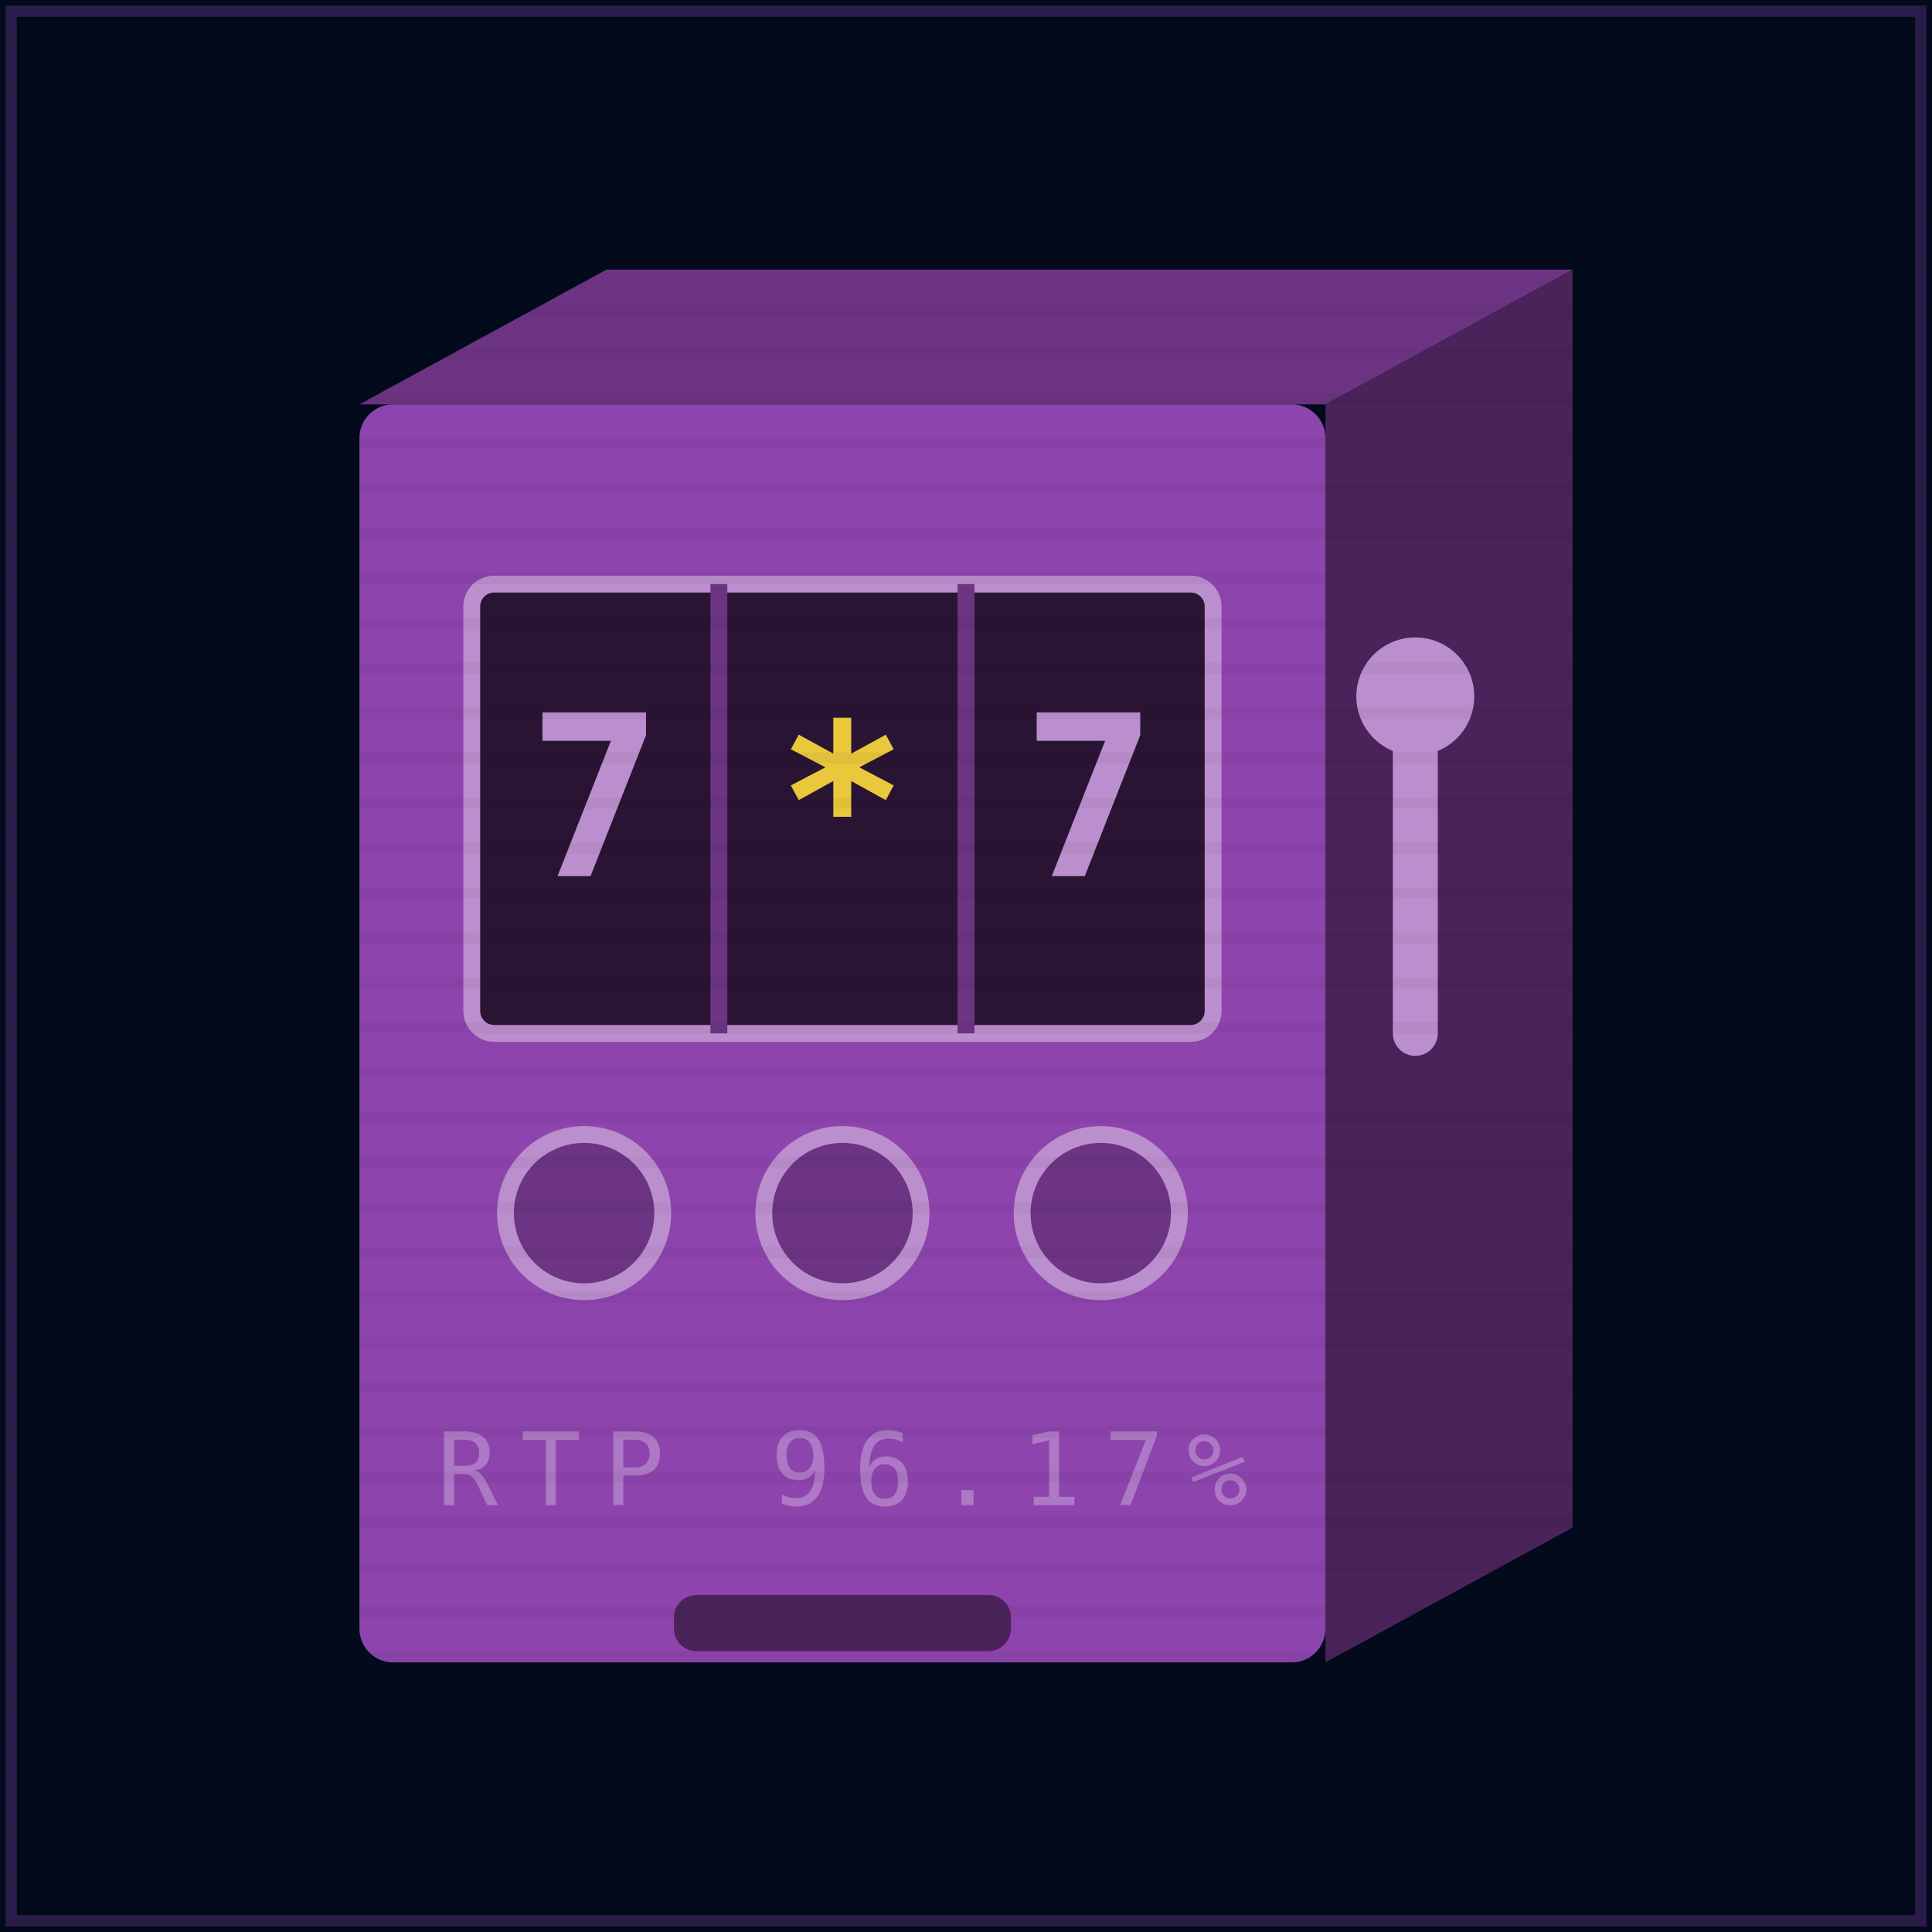
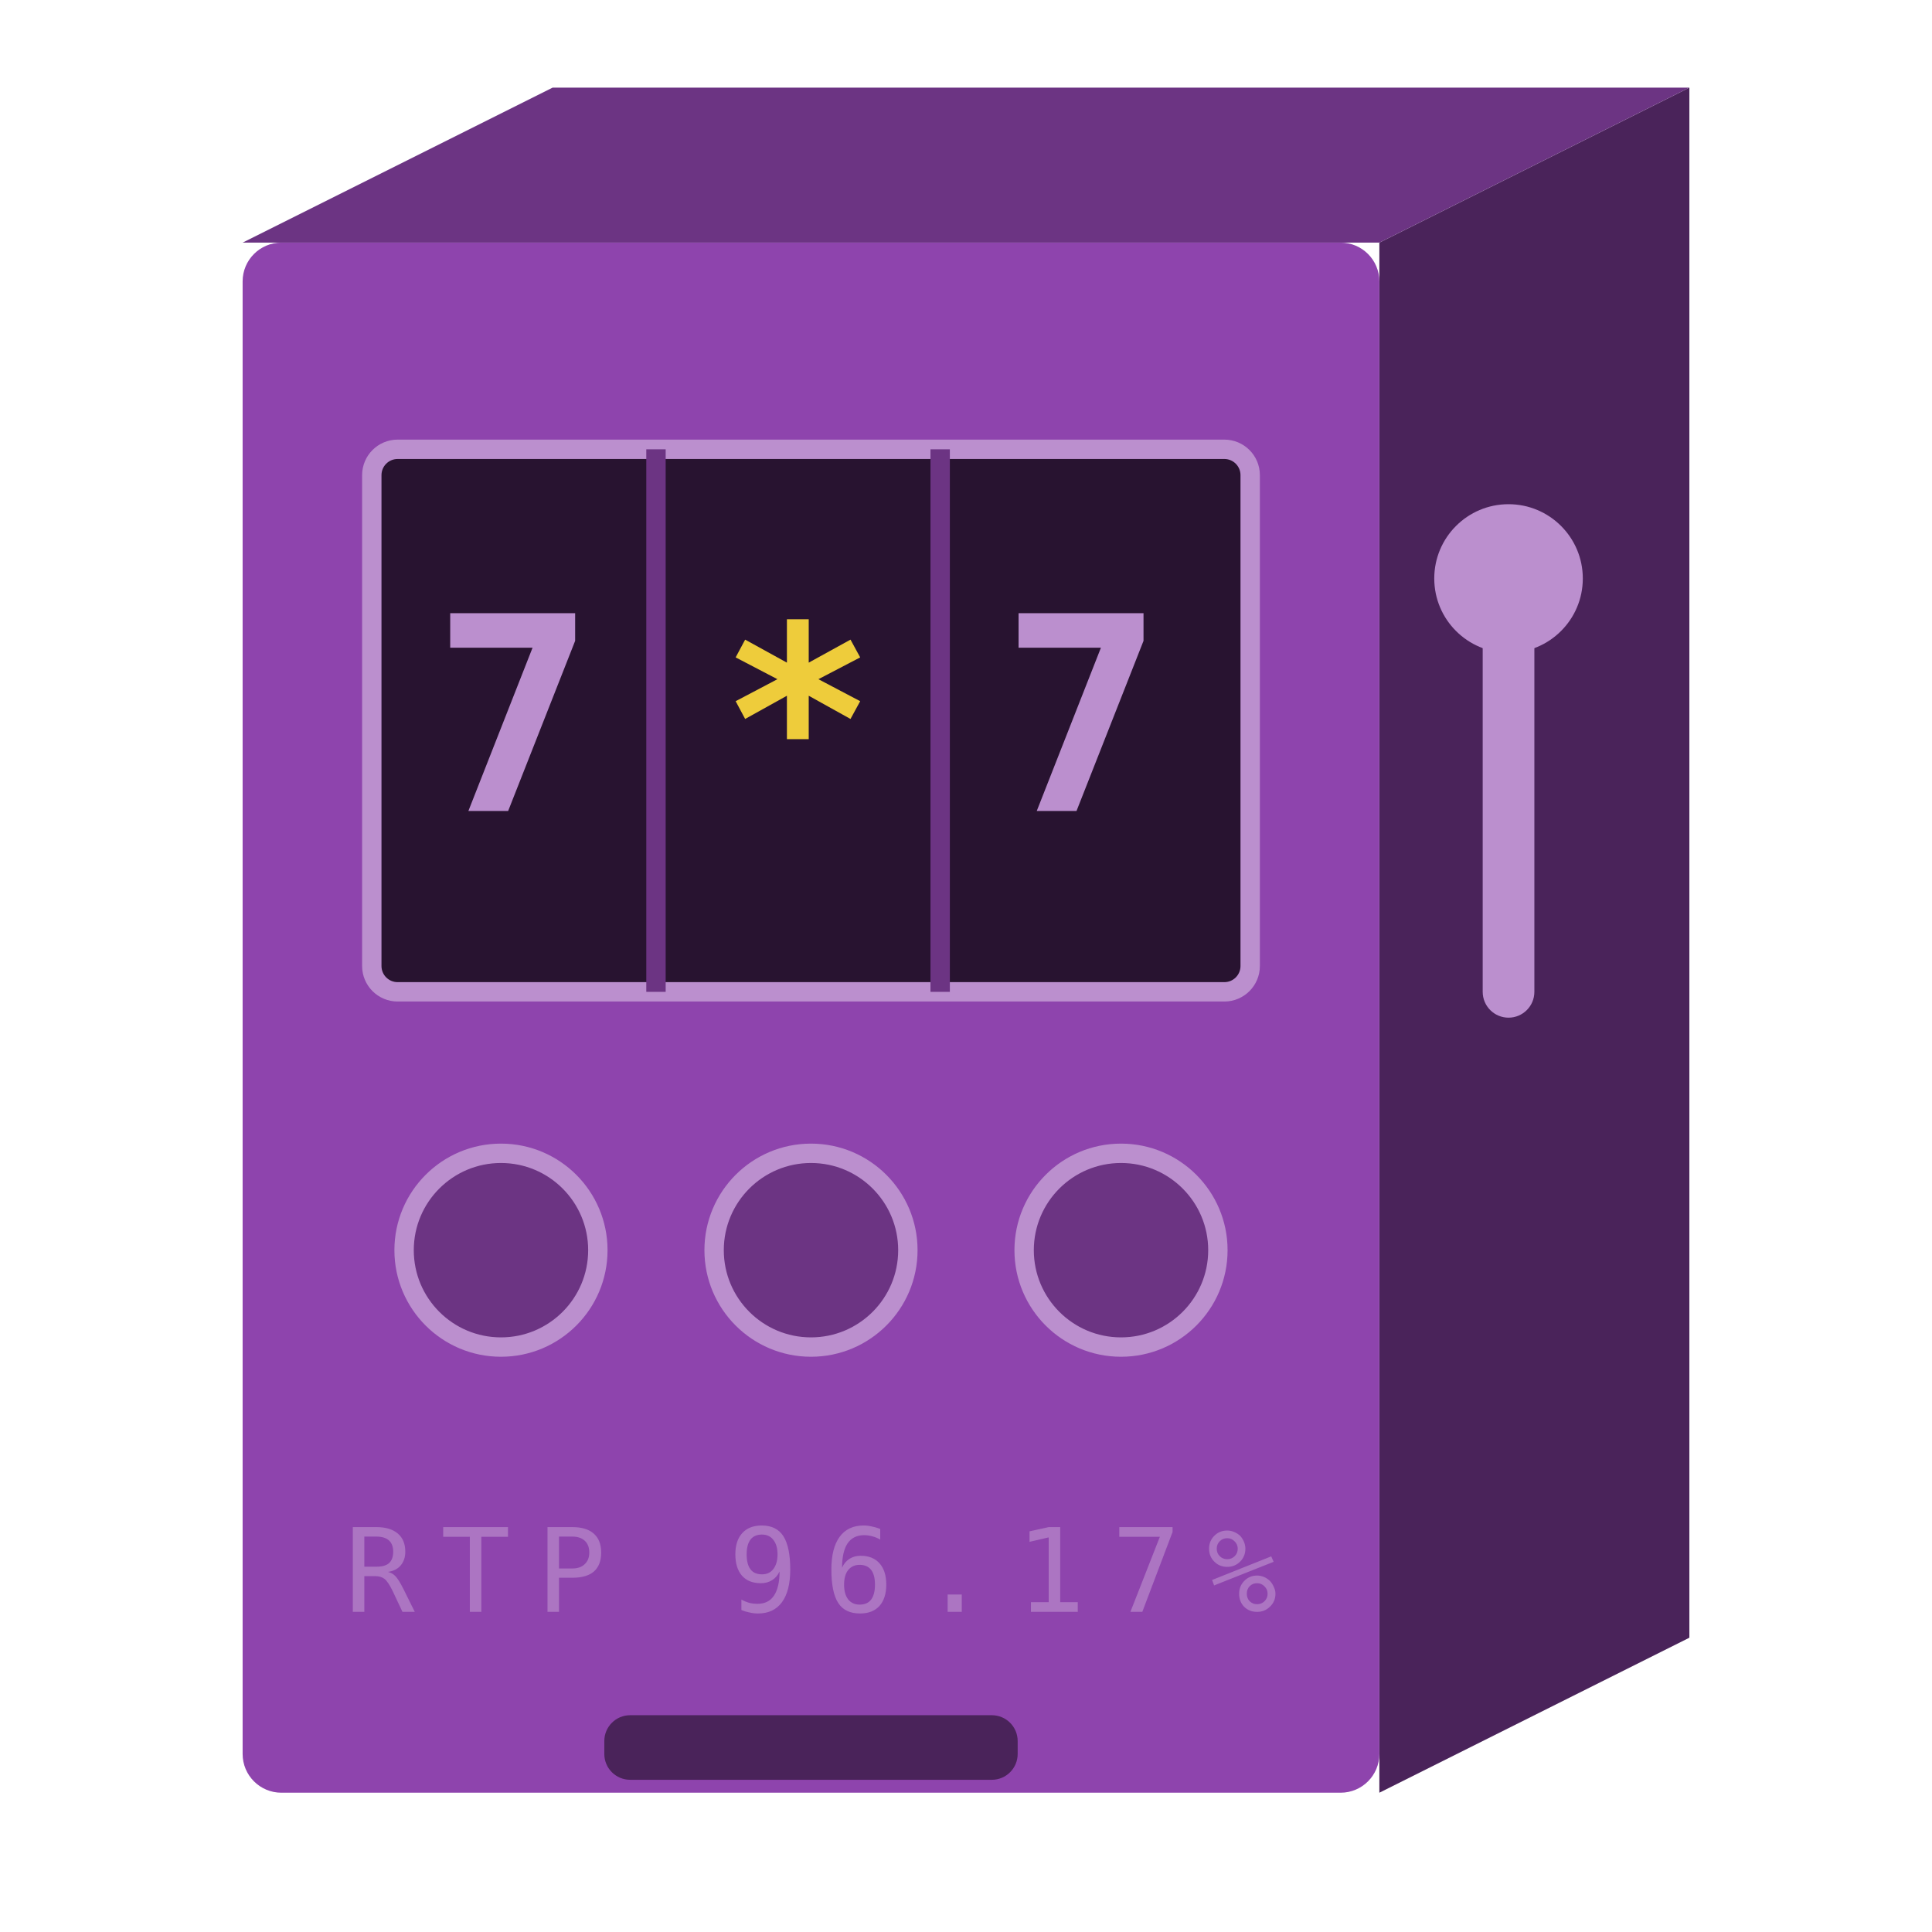
<svg xmlns="http://www.w3.org/2000/svg" viewBox="0 0 172 172" width="172" height="172">
-   <defs>
-     <pattern id="sc" x="0" y="0" width="1" height="4" patternUnits="userSpaceOnUse">
-       <rect x="0" y="3" width="172" height="1" fill="rgba(0,0,0,0.08)" />
-     </pattern>
-   </defs>
-   <rect width="172" height="172" fill="#020a1c" />
-   <polygon points="118,36 140,24 140,136 118,148" fill="#4a235a" />
-   <polygon points="32,36 54,24 140,24 118,36" fill="#6c3483" />
-   <rect x="32" y="36" width="86" height="112" rx="3" fill="#8e44ad" />
-   <rect x="42" y="52" width="66" height="40" rx="2" fill="rgba(0,0,0,0.7)" stroke="#bb8fce" stroke-width="1.5" />
-   <line x1="64" y1="52" x2="64" y2="92" stroke="#6c3483" stroke-width="1.5" />
-   <line x1="86" y1="52" x2="86" y2="92" stroke="#6c3483" stroke-width="1.5" />
-   <text x="53" y="78" text-anchor="middle" font-family="monospace" font-size="20" font-weight="bold" fill="#bb8fce">7</text>
-   <text x="75" y="78" text-anchor="middle" font-family="monospace" font-size="19" font-weight="bold" fill="rgba(255,220,60,0.9)">*</text>
-   <text x="97" y="78" text-anchor="middle" font-family="monospace" font-size="20" font-weight="bold" fill="#bb8fce">7</text>
-   <circle cx="126" cy="62" r="6" fill="#bb8fce" stroke="#4a235a" stroke-width="1.5" />
-   <rect x="124" y="62" width="4" height="32" rx="2" fill="#bb8fce" />
-   <circle cx="52" cy="108" r="7" fill="#6c3483" stroke="#bb8fce" stroke-width="1.5" />
-   <circle cx="75" cy="108" r="7" fill="#6c3483" stroke="#bb8fce" stroke-width="1.5" />
-   <circle cx="98" cy="108" r="7" fill="#6c3483" stroke="#bb8fce" stroke-width="1.5" />
-   <text x="75" y="134" text-anchor="middle" font-family="monospace" font-size="9" fill="#bb8fce" letter-spacing="2" opacity="0.7">RTP 96.17%</text>
-   <rect x="60" y="142" width="30" height="5" rx="2" fill="#4a235a" />
-   <rect width="172" height="172" fill="url(#sc)" opacity="0.5" />
-   <rect x="1" y="1" width="170" height="170" fill="none" stroke="#8e44ad" stroke-width="1" opacity="0.3" />
+   <g transform="translate(86,86) scale(1.15) translate(-86,-86)">
+     <polygon points="118,30 142,18 142,138 118,150" fill="#4a235a" />
+     <polygon points="30,30 54,18 142,18 118,30" fill="#6c3483" />
+     <rect x="30" y="30" width="88" height="120" rx="3" fill="#8e44ad" />
+     <rect x="40" y="46" width="68" height="42" rx="2" fill="rgba(0,0,0,0.72)" stroke="#bb8fce" stroke-width="1.5" />
+     <line x1="62" y1="46" x2="62" y2="88" stroke="#6c3483" stroke-width="1.5" />
+     <line x1="84" y1="46" x2="84" y2="88" stroke="#6c3483" stroke-width="1.5" />
+     <text x="51" y="74" text-anchor="middle" font-family="monospace" font-size="21" font-weight="bold" fill="#bb8fce">7</text>
+     <text x="73" y="74" text-anchor="middle" font-family="monospace" font-size="20" font-weight="bold" fill="rgba(255,220,60,0.92)">*</text>
+     <text x="95" y="74" text-anchor="middle" font-family="monospace" font-size="21" font-weight="bold" fill="#bb8fce">7</text>
+     <circle cx="128" cy="56" r="6.5" fill="#bb8fce" stroke="#4a235a" stroke-width="1.5" />
+     <rect x="126" y="56" width="4" height="34" rx="2" fill="#bb8fce" />
+     <circle cx="50" cy="108" r="7.5" fill="#6c3483" stroke="#bb8fce" stroke-width="1.5" />
+     <circle cx="74" cy="108" r="7.5" fill="#6c3483" stroke="#bb8fce" stroke-width="1.5" />
+     <circle cx="98" cy="108" r="7.5" fill="#6c3483" stroke="#bb8fce" stroke-width="1.5" />
+     <text x="74" y="136" text-anchor="middle" font-family="monospace" font-size="9" fill="#bb8fce" letter-spacing="2" opacity="0.65">RTP 96.17%</text>
+     <rect x="58" y="144" width="32" height="5" rx="2" fill="#4a235a" />
+   </g>
</svg>
